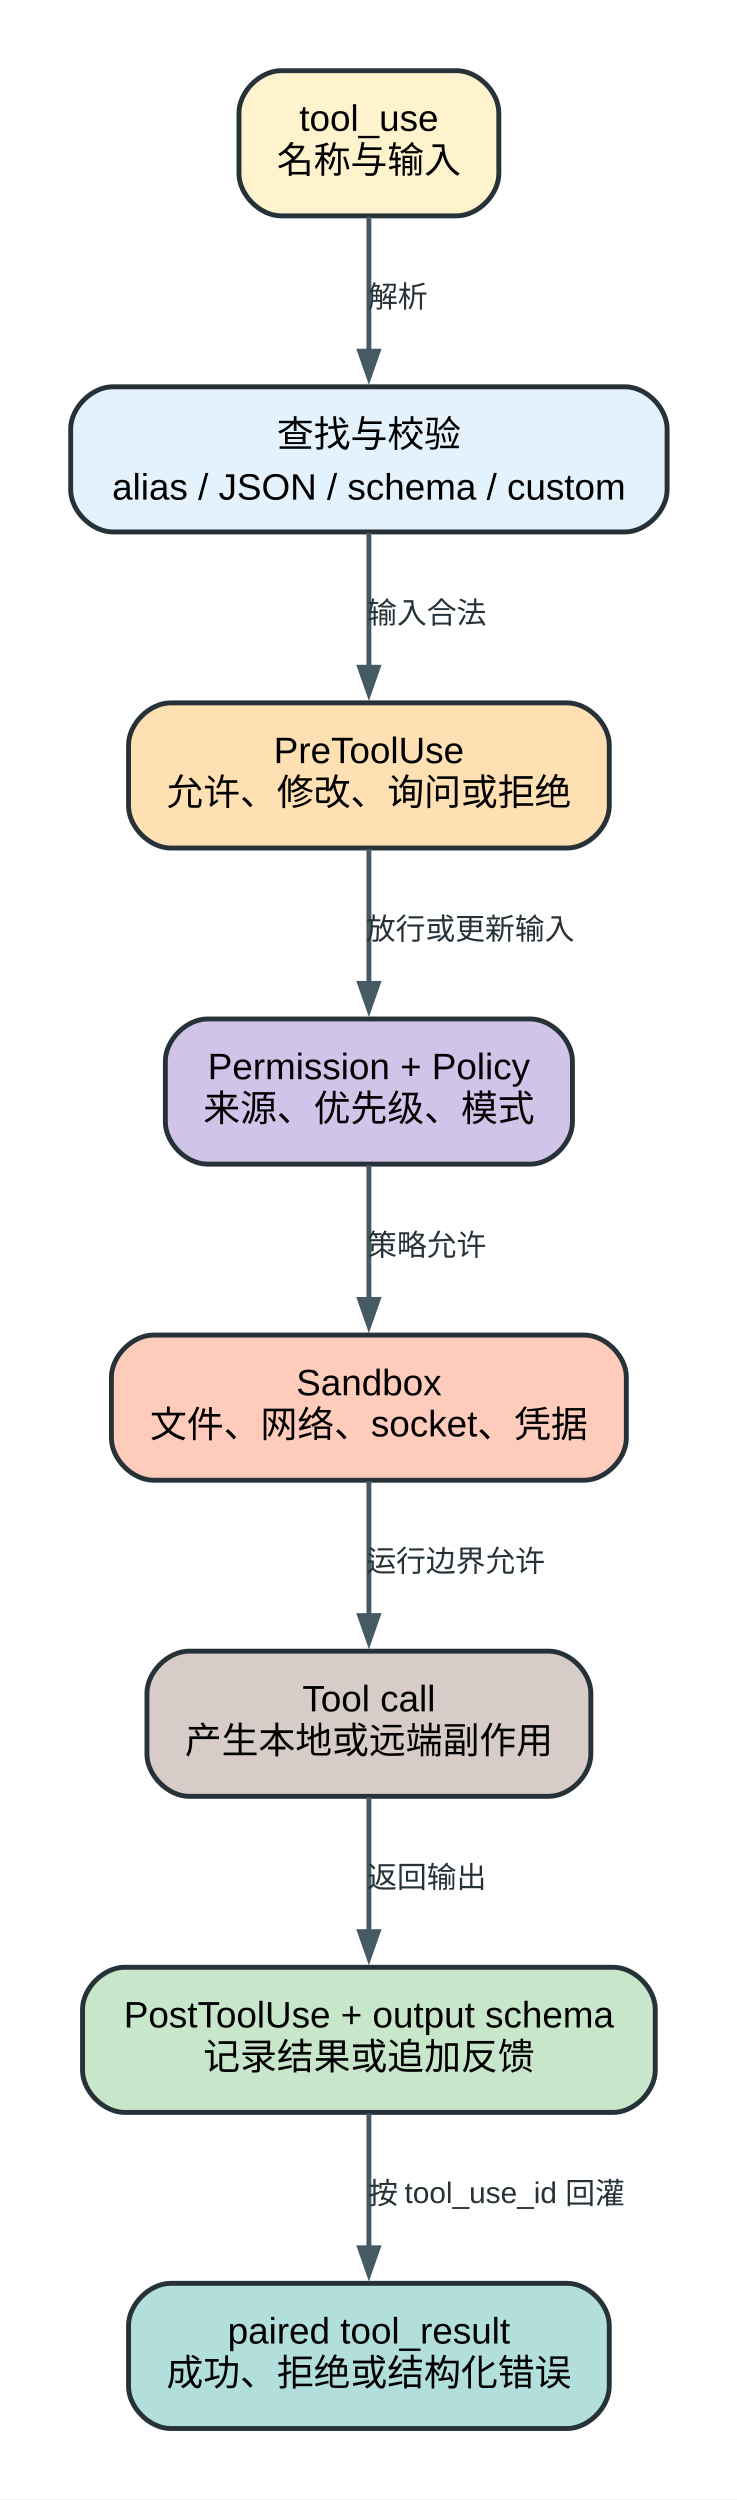
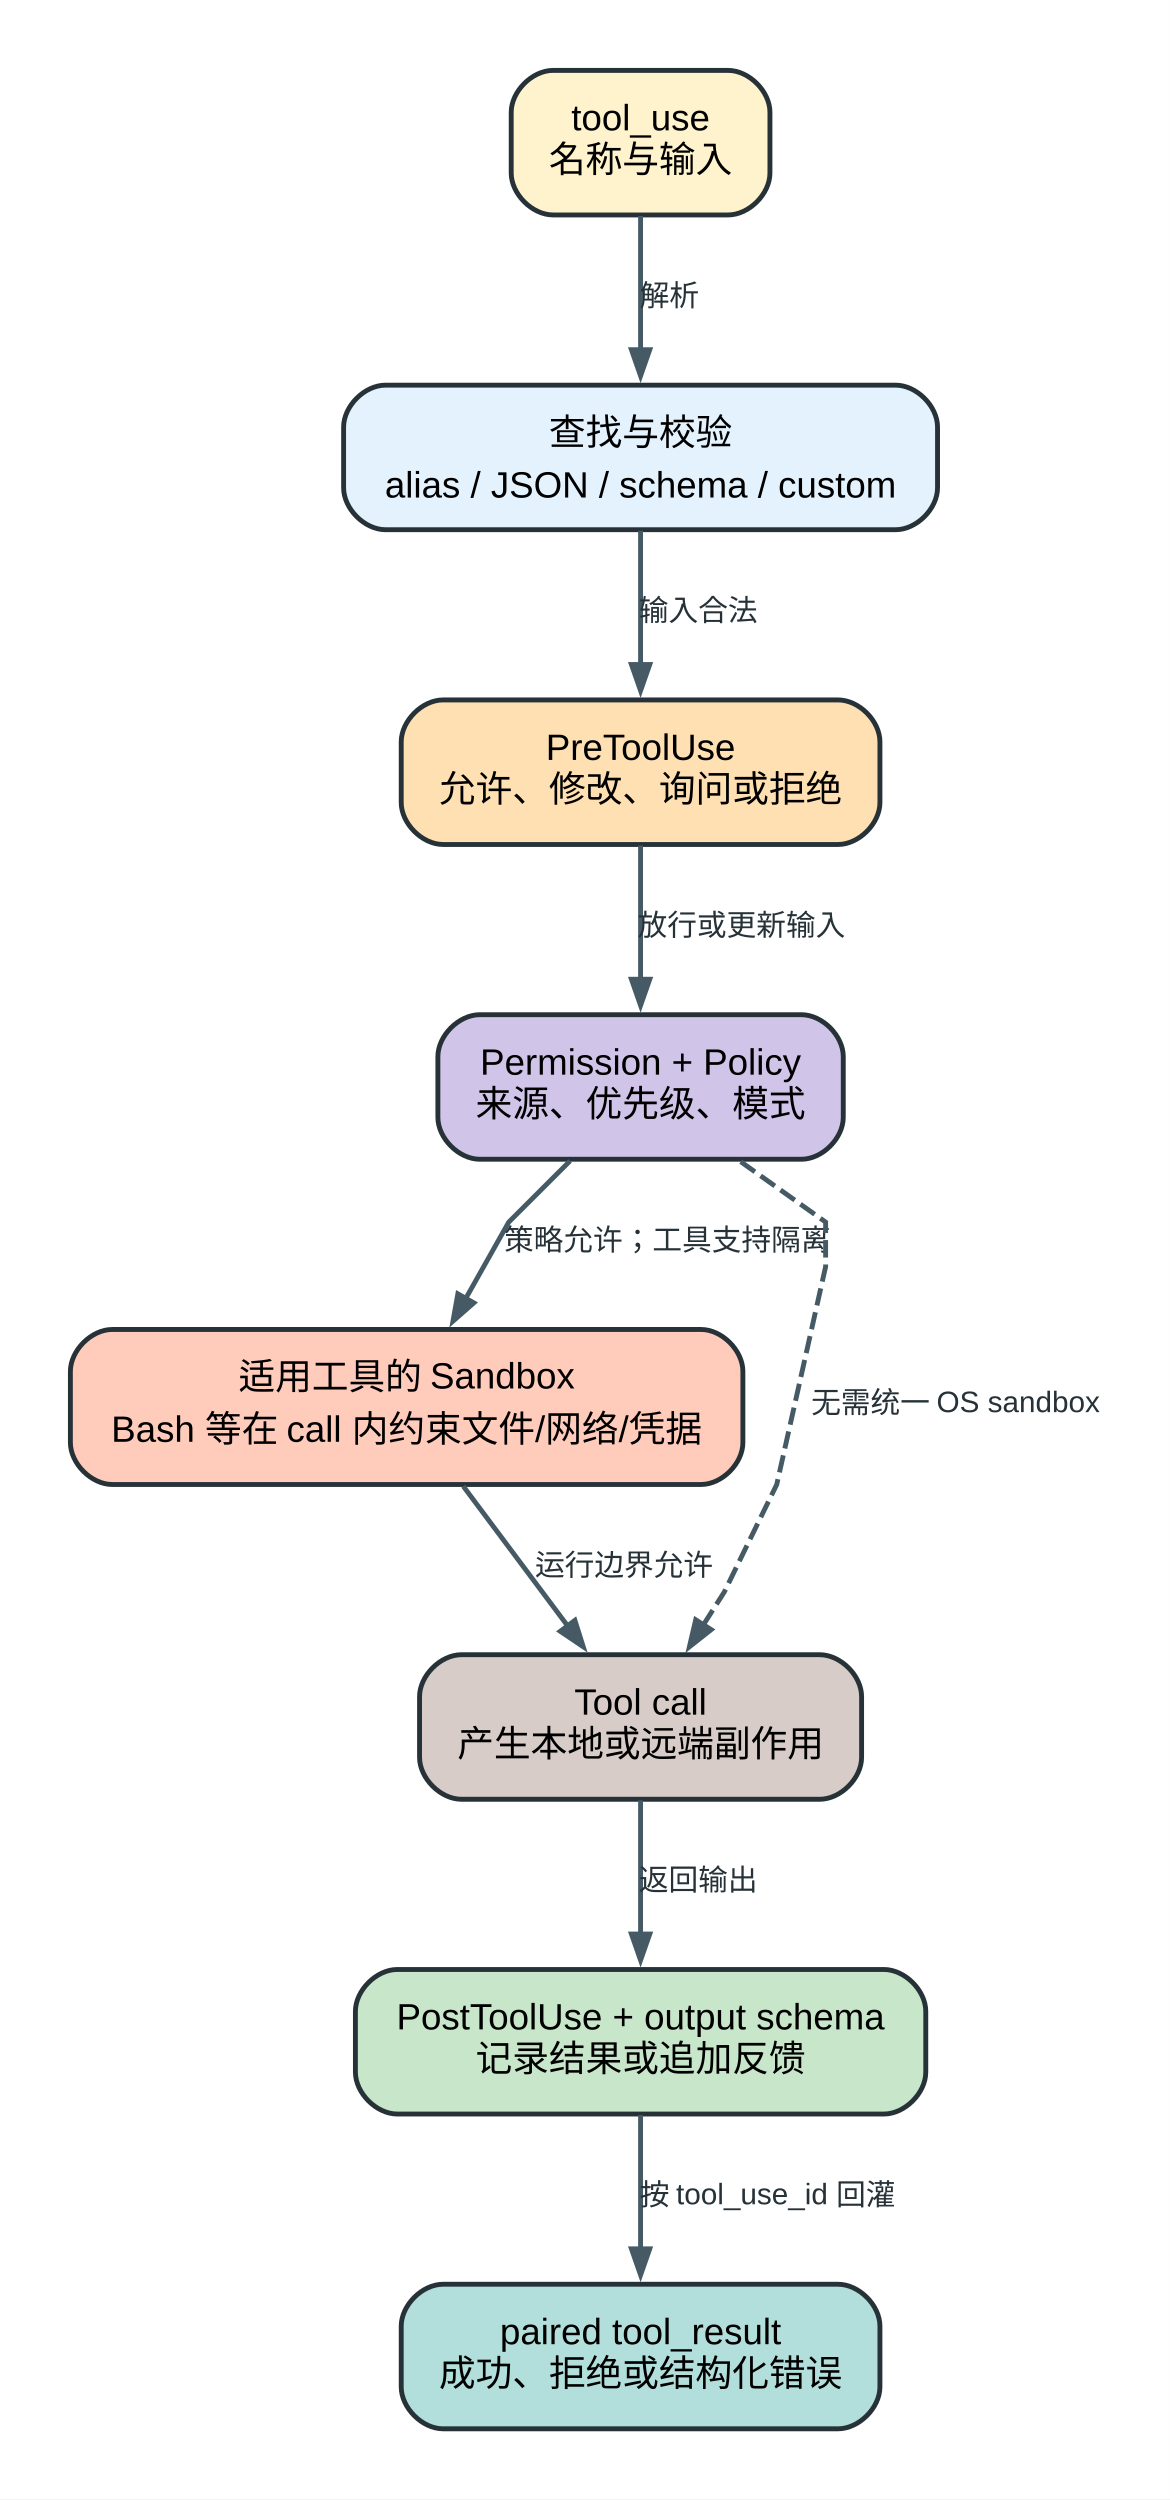
- <svg xmlns="http://www.w3.org/2000/svg" width="210pt" height="713pt" viewBox="0.00 0.00 210.00 713.00">
-   <g id="graph0" class="graph" transform="scale(1 1) rotate(0) translate(20.16 692.61)">
-     <polygon fill="#ffffff" stroke="none" points="-20.16,20.16 -20.16,-692.61 190.26,-692.61 190.26,20.16 -20.16,20.16" />
+ <svg xmlns="http://www.w3.org/2000/svg" width="335pt" height="716pt" viewBox="0.00 0.00 335.00 716.00">
+   <g id="graph0" class="graph" transform="scale(1 1) rotate(0) translate(20.16 695.61)">
+     <polygon fill="#ffffff" stroke="none" points="-20.16,20.16 -20.16,-695.61 314.91,-695.61 314.91,20.16 -20.16,20.16" />
    <g id="node1" class="node">
-       <path fill="#fff3cd" stroke="#263238" stroke-width="1.4" d="M110.1,-672.45C110.1,-672.45 60,-672.45 60,-672.45 54,-672.45 48,-666.45 48,-660.45 48,-660.45 48,-643.05 48,-643.05 48,-637.05 54,-631.05 60,-631.05 60,-631.05 110.1,-631.05 110.1,-631.05 116.1,-631.05 122.1,-637.05 122.1,-643.05 122.1,-643.05 122.1,-660.45 122.1,-660.45 122.1,-666.45 116.1,-672.45 110.1,-672.45" />
-       <text xml:space="preserve" text-anchor="middle" x="85.05" y="-655.28" font-family="Arial, PingFang SC, Microsoft YaHei" font-size="10.50">tool_use</text>
-       <text xml:space="preserve" text-anchor="middle" x="85.05" y="-643.28" font-family="Arial, PingFang SC, Microsoft YaHei" font-size="10.50">名称与输入</text>
+       <path fill="#fff3cd" stroke="#263238" stroke-width="1.4" d="M188.35,-675.45C188.35,-675.45 138.25,-675.45 138.25,-675.45 132.25,-675.45 126.25,-669.45 126.25,-663.45 126.25,-663.45 126.25,-646.05 126.25,-646.05 126.25,-640.05 132.25,-634.05 138.25,-634.05 138.25,-634.05 188.35,-634.05 188.35,-634.05 194.35,-634.05 200.35,-640.05 200.35,-646.05 200.35,-646.05 200.35,-663.45 200.35,-663.45 200.35,-669.45 194.35,-675.45 188.35,-675.45" />
+       <text xml:space="preserve" text-anchor="middle" x="163.3" y="-658.28" font-family="Arial, PingFang SC, Microsoft YaHei" font-size="10.50">tool_use</text>
+       <text xml:space="preserve" text-anchor="middle" x="163.3" y="-646.28" font-family="Arial, PingFang SC, Microsoft YaHei" font-size="10.50">名称与输入</text>
    </g>
    <g id="node2" class="node">
-       <path fill="#e3f2fd" stroke="#263238" stroke-width="1.4" d="M158.1,-582.3C158.1,-582.3 12,-582.3 12,-582.3 6,-582.3 0,-576.3 0,-570.3 0,-570.3 0,-552.9 0,-552.9 0,-546.9 6,-540.9 12,-540.9 12,-540.9 158.1,-540.9 158.1,-540.9 164.1,-540.9 170.1,-546.9 170.1,-552.9 170.1,-552.9 170.1,-570.3 170.1,-570.3 170.1,-576.3 164.1,-582.3 158.1,-582.3" />
-       <text xml:space="preserve" text-anchor="middle" x="85.05" y="-565.12" font-family="Arial, PingFang SC, Microsoft YaHei" font-size="10.50">查找与校验</text>
-       <text xml:space="preserve" text-anchor="middle" x="85.05" y="-550.12" font-family="Arial, PingFang SC, Microsoft YaHei" font-size="10.50">alias / JSON / schema / custom</text>
+       <path fill="#e3f2fd" stroke="#263238" stroke-width="1.4" d="M236.35,-585.3C236.35,-585.3 90.25,-585.3 90.25,-585.3 84.25,-585.3 78.25,-579.3 78.25,-573.3 78.25,-573.3 78.25,-555.9 78.25,-555.9 78.25,-549.9 84.25,-543.9 90.25,-543.9 90.25,-543.9 236.35,-543.9 236.35,-543.9 242.35,-543.9 248.35,-549.9 248.35,-555.9 248.35,-555.9 248.35,-573.3 248.35,-573.3 248.35,-579.3 242.35,-585.3 236.35,-585.3" />
+       <text xml:space="preserve" text-anchor="middle" x="163.3" y="-568.12" font-family="Arial, PingFang SC, Microsoft YaHei" font-size="10.50">查找与校验</text>
+       <text xml:space="preserve" text-anchor="middle" x="163.3" y="-553.12" font-family="Arial, PingFang SC, Microsoft YaHei" font-size="10.50">alias / JSON / schema / custom</text>
    </g>
    <g id="edge1" class="edge">
-       <path fill="none" stroke="#455a64" stroke-width="1.4" d="M85.05,-630.75C85.05,-619.33 85.05,-604.81 85.05,-592.11" />
-       <polygon fill="#455a64" stroke="#455a64" stroke-width="1.4" points="87.68,-592.45 85.05,-584.95 82.43,-592.45 87.68,-592.45" />
-       <text xml:space="preserve" text-anchor="middle" x="93.3" y="-604.98" font-family="Arial, PingFang SC, Microsoft YaHei" font-size="8.50" fill="#263238">解析</text>
+       <path fill="none" stroke="#455a64" stroke-width="1.4" d="M163.3,-633.75C163.3,-622.33 163.3,-607.81 163.3,-595.11" />
+       <polygon fill="#455a64" stroke="#455a64" stroke-width="1.4" points="165.93,-595.45 163.3,-587.95 160.68,-595.45 165.93,-595.45" />
+       <text xml:space="preserve" text-anchor="middle" x="171.55" y="-607.98" font-family="Arial, PingFang SC, Microsoft YaHei" font-size="8.50" fill="#263238">解析</text>
    </g>
    <g id="node3" class="node">
-       <path fill="#ffe0b2" stroke="#263238" stroke-width="1.4" d="M141.6,-492.15C141.6,-492.15 28.5,-492.15 28.5,-492.15 22.5,-492.15 16.5,-486.15 16.5,-480.15 16.5,-480.15 16.5,-462.75 16.5,-462.75 16.5,-456.75 22.5,-450.75 28.5,-450.75 28.5,-450.75 141.6,-450.75 141.6,-450.75 147.6,-450.75 153.6,-456.75 153.6,-462.75 153.6,-462.75 153.6,-480.15 153.6,-480.15 153.6,-486.15 147.6,-492.15 141.6,-492.15" />
-       <text xml:space="preserve" text-anchor="middle" x="85.05" y="-474.97" font-family="Arial, PingFang SC, Microsoft YaHei" font-size="10.50">PreToolUse</text>
-       <text xml:space="preserve" text-anchor="middle" x="85.05" y="-462.97" font-family="Arial, PingFang SC, Microsoft YaHei" font-size="10.50">允许、修改、询问或拒绝</text>
+       <path fill="#ffe0b2" stroke="#263238" stroke-width="1.4" d="M219.85,-495.15C219.85,-495.15 106.75,-495.15 106.75,-495.15 100.75,-495.15 94.75,-489.15 94.75,-483.15 94.75,-483.15 94.75,-465.75 94.75,-465.75 94.75,-459.75 100.75,-453.75 106.75,-453.75 106.75,-453.75 219.85,-453.75 219.85,-453.75 225.85,-453.75 231.85,-459.75 231.85,-465.75 231.85,-465.75 231.85,-483.15 231.85,-483.15 231.85,-489.15 225.85,-495.15 219.85,-495.15" />
+       <text xml:space="preserve" text-anchor="middle" x="163.3" y="-477.97" font-family="Arial, PingFang SC, Microsoft YaHei" font-size="10.50">PreToolUse</text>
+       <text xml:space="preserve" text-anchor="middle" x="163.3" y="-465.97" font-family="Arial, PingFang SC, Microsoft YaHei" font-size="10.50">允许、修改、询问或拒绝</text>
    </g>
    <g id="edge2" class="edge">
-       <path fill="none" stroke="#455a64" stroke-width="1.4" d="M85.05,-540.6C85.05,-529.18 85.05,-514.66 85.05,-501.96" />
-       <polygon fill="#455a64" stroke="#455a64" stroke-width="1.4" points="87.68,-502.3 85.05,-494.8 82.43,-502.3 87.68,-502.3" />
-       <text xml:space="preserve" text-anchor="middle" x="101.55" y="-514.82" font-family="Arial, PingFang SC, Microsoft YaHei" font-size="8.50" fill="#263238">输入合法</text>
+       <path fill="none" stroke="#455a64" stroke-width="1.4" d="M163.3,-543.6C163.3,-532.18 163.3,-517.66 163.3,-504.96" />
+       <polygon fill="#455a64" stroke="#455a64" stroke-width="1.4" points="165.93,-505.3 163.3,-497.8 160.68,-505.3 165.93,-505.3" />
+       <text xml:space="preserve" text-anchor="middle" x="179.8" y="-517.82" font-family="Arial, PingFang SC, Microsoft YaHei" font-size="8.50" fill="#263238">输入合法</text>
    </g>
    <g id="node4" class="node">
-       <path fill="#d1c4e9" stroke="#263238" stroke-width="1.4" d="M131.1,-402C131.1,-402 39,-402 39,-402 33,-402 27,-396 27,-390 27,-390 27,-372.6 27,-372.6 27,-366.6 33,-360.6 39,-360.6 39,-360.6 131.1,-360.6 131.1,-360.6 137.1,-360.6 143.1,-366.6 143.1,-372.6 143.1,-372.6 143.1,-390 143.1,-390 143.1,-396 137.1,-402 131.1,-402" />
-       <text xml:space="preserve" text-anchor="middle" x="85.05" y="-384.82" font-family="Arial, PingFang SC, Microsoft YaHei" font-size="10.50">Permission + Policy</text>
-       <text xml:space="preserve" text-anchor="middle" x="85.05" y="-372.82" font-family="Arial, PingFang SC, Microsoft YaHei" font-size="10.50">来源、优先级、模式</text>
+       <path fill="#d1c4e9" stroke="#263238" stroke-width="1.4" d="M209.35,-405C209.35,-405 117.25,-405 117.25,-405 111.25,-405 105.25,-399 105.25,-393 105.25,-393 105.25,-375.6 105.25,-375.6 105.25,-369.6 111.25,-363.6 117.25,-363.6 117.25,-363.6 209.35,-363.6 209.35,-363.6 215.35,-363.6 221.35,-369.6 221.35,-375.6 221.35,-375.6 221.35,-393 221.35,-393 221.35,-399 215.35,-405 209.35,-405" />
+       <text xml:space="preserve" text-anchor="middle" x="163.3" y="-387.82" font-family="Arial, PingFang SC, Microsoft YaHei" font-size="10.50">Permission + Policy</text>
+       <text xml:space="preserve" text-anchor="middle" x="163.3" y="-375.82" font-family="Arial, PingFang SC, Microsoft YaHei" font-size="10.50">来源、优先级、模式</text>
    </g>
    <g id="edge3" class="edge">
-       <path fill="none" stroke="#455a64" stroke-width="1.4" d="M85.05,-450.45C85.05,-439.03 85.05,-424.51 85.05,-411.81" />
-       <polygon fill="#455a64" stroke="#455a64" stroke-width="1.4" points="87.68,-412.15 85.05,-404.65 82.43,-412.15 87.68,-412.15" />
-       <text xml:space="preserve" text-anchor="middle" x="113.92" y="-424.67" font-family="Arial, PingFang SC, Microsoft YaHei" font-size="8.50" fill="#263238">放行或更新输入</text>
+       <path fill="none" stroke="#455a64" stroke-width="1.4" d="M163.3,-453.45C163.3,-442.03 163.3,-427.51 163.3,-414.81" />
+       <polygon fill="#455a64" stroke="#455a64" stroke-width="1.4" points="165.93,-415.15 163.3,-407.65 160.68,-415.15 165.93,-415.15" />
+       <text xml:space="preserve" text-anchor="middle" x="192.18" y="-427.67" font-family="Arial, PingFang SC, Microsoft YaHei" font-size="8.50" fill="#263238">放行或更新输入</text>
    </g>
    <g id="node5" class="node">
-       <path fill="#ffccbc" stroke="#263238" stroke-width="1.4" d="M146.47,-311.85C146.47,-311.85 23.62,-311.85 23.62,-311.85 17.62,-311.85 11.62,-305.85 11.62,-299.85 11.62,-299.85 11.62,-282.45 11.62,-282.45 11.62,-276.45 17.62,-270.45 23.62,-270.45 23.62,-270.45 146.47,-270.45 146.47,-270.45 152.47,-270.45 158.47,-276.45 158.47,-282.45 158.47,-282.45 158.47,-299.85 158.47,-299.85 158.47,-305.85 152.47,-311.85 146.47,-311.85" />
-       <text xml:space="preserve" text-anchor="middle" x="85.05" y="-294.67" font-family="Arial, PingFang SC, Microsoft YaHei" font-size="10.50">Sandbox</text>
-       <text xml:space="preserve" text-anchor="middle" x="85.05" y="-282.67" font-family="Arial, PingFang SC, Microsoft YaHei" font-size="10.50">文件、网络、socket、凭据</text>
+       <path fill="#ffccbc" stroke="#263238" stroke-width="1.4" d="M180.6,-314.85C180.6,-314.85 12,-314.85 12,-314.85 6,-314.85 0,-308.85 0,-302.85 0,-302.85 0,-282.45 0,-282.45 0,-276.45 6,-270.45 12,-270.45 12,-270.45 180.6,-270.45 180.6,-270.45 186.6,-270.45 192.6,-276.45 192.6,-282.45 192.6,-282.45 192.6,-302.85 192.6,-302.85 192.6,-308.85 186.6,-314.85 180.6,-314.85" />
+       <text xml:space="preserve" text-anchor="middle" x="96.3" y="-297.67" font-family="Arial, PingFang SC, Microsoft YaHei" font-size="10.50">适用工具的 Sandbox</text>
+       <text xml:space="preserve" text-anchor="middle" x="96.3" y="-282.67" font-family="Arial, PingFang SC, Microsoft YaHei" font-size="10.50">Bash 等在 call 内约束文件/网络/凭据</text>
    </g>
    <g id="edge4" class="edge">
-       <path fill="none" stroke="#455a64" stroke-width="1.4" d="M85.05,-360.3C85.05,-348.88 85.05,-334.36 85.05,-321.66" />
-       <polygon fill="#455a64" stroke="#455a64" stroke-width="1.4" points="87.68,-322 85.05,-314.5 82.43,-322 87.68,-322" />
-       <text xml:space="preserve" text-anchor="middle" x="101.55" y="-334.52" font-family="Arial, PingFang SC, Microsoft YaHei" font-size="8.50" fill="#263238">策略允许</text>
+       <path fill="none" stroke="#455a64" stroke-width="1.4" d="M143.1,-363.13C134.12,-354.16 125.55,-345.6 125.55,-345.6 125.55,-345.6 119.61,-335.05 113.08,-323.46" />
+       <polygon fill="#455a64" stroke="#455a64" stroke-width="1.4" points="115.54,-322.47 109.57,-317.23 110.97,-325.05 115.54,-322.47" />
+       <text xml:space="preserve" text-anchor="middle" x="170.93" y="-337.52" font-family="Arial, PingFang SC, Microsoft YaHei" font-size="8.50" fill="#263238">策略允许；工具支持隔离</text>
    </g>
    <g id="node6" class="node">
-       <path fill="#d7ccc8" stroke="#263238" stroke-width="1.4" d="M136.35,-221.7C136.35,-221.7 33.75,-221.7 33.75,-221.7 27.75,-221.7 21.75,-215.7 21.75,-209.7 21.75,-209.7 21.75,-192.3 21.75,-192.3 21.75,-186.3 27.75,-180.3 33.75,-180.3 33.75,-180.3 136.35,-180.3 136.35,-180.3 142.35,-180.3 148.35,-186.3 148.35,-192.3 148.35,-192.3 148.35,-209.7 148.35,-209.7 148.35,-215.7 142.35,-221.7 136.35,-221.7" />
-       <text xml:space="preserve" text-anchor="middle" x="85.05" y="-204.53" font-family="Arial, PingFang SC, Microsoft YaHei" font-size="10.50">Tool call</text>
-       <text xml:space="preserve" text-anchor="middle" x="85.05" y="-192.53" font-family="Arial, PingFang SC, Microsoft YaHei" font-size="10.50">产生本地或远端副作用</text>
+       <path fill="#d7ccc8" stroke="#263238" stroke-width="1.4" d="M214.6,-221.7C214.6,-221.7 112,-221.7 112,-221.7 106,-221.7 100,-215.7 100,-209.7 100,-209.7 100,-192.3 100,-192.3 100,-186.3 106,-180.3 112,-180.3 112,-180.3 214.6,-180.3 214.6,-180.3 220.6,-180.3 226.6,-186.3 226.6,-192.3 226.6,-192.3 226.6,-209.7 226.6,-209.7 226.6,-215.7 220.6,-221.7 214.6,-221.7" />
+       <text xml:space="preserve" text-anchor="middle" x="163.3" y="-204.53" font-family="Arial, PingFang SC, Microsoft YaHei" font-size="10.50">Tool call</text>
+       <text xml:space="preserve" text-anchor="middle" x="163.3" y="-192.53" font-family="Arial, PingFang SC, Microsoft YaHei" font-size="10.50">产生本地或远端副作用</text>
    </g>
    <g id="edge5" class="edge">
-       <path fill="none" stroke="#455a64" stroke-width="1.4" d="M85.05,-270.15C85.05,-258.73 85.05,-244.21 85.05,-231.51" />
-       <polygon fill="#455a64" stroke="#455a64" stroke-width="1.4" points="87.68,-231.85 85.05,-224.35 82.43,-231.85 87.68,-231.85" />
-       <text xml:space="preserve" text-anchor="middle" x="109.8" y="-244.38" font-family="Arial, PingFang SC, Microsoft YaHei" font-size="8.50" fill="#263238">运行边界允许</text>
+       <path fill="none" stroke="#455a64" stroke-width="1.4" stroke-dasharray="5,2" d="M191.97,-362.91C204.46,-354.02 216.3,-345.6 216.3,-345.6 216.3,-345.6 216.3,-332.85 216.3,-332.85 216.3,-332.85 202.3,-270.45 202.3,-270.45 202.3,-270.45 187.3,-239.7 187.3,-239.7 187.3,-239.7 184.72,-235.65 181.26,-230.21" />
+       <polygon fill="#455a64" stroke="#455a64" stroke-width="1.4" points="183.52,-228.88 177.28,-223.96 179.09,-231.7 183.52,-228.88" />
+       <text xml:space="preserve" text-anchor="middle" x="253.5" y="-290.95" font-family="Arial, PingFang SC, Microsoft YaHei" font-size="8.50" fill="#263238">无需统一 OS sandbox</text>
+     </g>
+     <g id="edge6" class="edge">
+       <path fill="none" stroke="#455a64" stroke-width="1.4" d="M112.52,-269.95C121.5,-257.93 132.76,-242.86 142.4,-229.97" />
+       <polygon fill="#455a64" stroke="#455a64" stroke-width="1.4" points="144.49,-231.55 146.88,-223.97 140.29,-228.41 144.49,-231.55" />
+       <text xml:space="preserve" text-anchor="middle" x="158.56" y="-244.38" font-family="Arial, PingFang SC, Microsoft YaHei" font-size="8.50" fill="#263238">运行边界允许</text>
    </g>
    <g id="node7" class="node">
-       <path fill="#c8e6c9" stroke="#263238" stroke-width="1.4" d="M154.72,-131.55C154.72,-131.55 15.38,-131.55 15.38,-131.55 9.38,-131.55 3.38,-125.55 3.38,-119.55 3.38,-119.55 3.38,-102.15 3.38,-102.15 3.38,-96.15 9.38,-90.15 15.38,-90.15 15.38,-90.15 154.72,-90.15 154.72,-90.15 160.72,-90.15 166.72,-96.15 166.72,-102.15 166.72,-102.15 166.72,-119.55 166.72,-119.55 166.72,-125.55 160.72,-131.55 154.72,-131.55" />
-       <text xml:space="preserve" text-anchor="middle" x="85.05" y="-114.38" font-family="Arial, PingFang SC, Microsoft YaHei" font-size="10.50">PostToolUse + output schema</text>
-       <text xml:space="preserve" text-anchor="middle" x="85.05" y="-102.38" font-family="Arial, PingFang SC, Microsoft YaHei" font-size="10.50">记录结果或追加反馈</text>
+       <path fill="#c8e6c9" stroke="#263238" stroke-width="1.4" d="M232.98,-131.55C232.98,-131.55 93.62,-131.55 93.62,-131.55 87.62,-131.55 81.63,-125.55 81.63,-119.55 81.63,-119.55 81.63,-102.15 81.63,-102.15 81.63,-96.15 87.63,-90.15 93.63,-90.15 93.63,-90.15 232.98,-90.15 232.98,-90.15 238.98,-90.15 244.98,-96.15 244.98,-102.15 244.98,-102.15 244.98,-119.55 244.98,-119.55 244.98,-125.55 238.98,-131.55 232.98,-131.55" />
+       <text xml:space="preserve" text-anchor="middle" x="163.3" y="-114.38" font-family="Arial, PingFang SC, Microsoft YaHei" font-size="10.50">PostToolUse + output schema</text>
+       <text xml:space="preserve" text-anchor="middle" x="163.3" y="-102.38" font-family="Arial, PingFang SC, Microsoft YaHei" font-size="10.50">记录结果或追加反馈</text>
    </g>
-     <g id="edge6" class="edge">
-       <path fill="none" stroke="#455a64" stroke-width="1.4" d="M85.05,-180C85.05,-168.58 85.05,-154.06 85.05,-141.36" />
-       <polygon fill="#455a64" stroke="#455a64" stroke-width="1.4" points="87.68,-141.7 85.05,-134.2 82.43,-141.7 87.68,-141.7" />
-       <text xml:space="preserve" text-anchor="middle" x="101.55" y="-154.23" font-family="Arial, PingFang SC, Microsoft YaHei" font-size="8.50" fill="#263238">返回输出</text>
+     <g id="edge7" class="edge">
+       <path fill="none" stroke="#455a64" stroke-width="1.4" d="M163.3,-180C163.3,-168.58 163.3,-154.06 163.3,-141.36" />
+       <polygon fill="#455a64" stroke="#455a64" stroke-width="1.4" points="165.93,-141.7 163.3,-134.2 160.68,-141.7 165.93,-141.7" />
+       <text xml:space="preserve" text-anchor="middle" x="179.8" y="-154.23" font-family="Arial, PingFang SC, Microsoft YaHei" font-size="8.50" fill="#263238">返回输出</text>
    </g>
    <g id="node8" class="node">
-       <path fill="#b2dfdb" stroke="#263238" stroke-width="1.4" d="M141.6,-41.4C141.6,-41.4 28.5,-41.4 28.5,-41.4 22.5,-41.4 16.5,-35.4 16.5,-29.4 16.5,-29.4 16.5,-12 16.5,-12 16.5,-6 22.5,0 28.5,0 28.5,0 141.6,0 141.6,0 147.6,0 153.6,-6 153.6,-12 153.6,-12 153.6,-29.4 153.6,-29.4 153.6,-35.4 147.6,-41.4 141.6,-41.4" />
-       <text xml:space="preserve" text-anchor="middle" x="85.05" y="-24.23" font-family="Arial, PingFang SC, Microsoft YaHei" font-size="10.50">paired tool_result</text>
-       <text xml:space="preserve" text-anchor="middle" x="85.05" y="-12.23" font-family="Arial, PingFang SC, Microsoft YaHei" font-size="10.50">成功、拒绝或结构化错误</text>
+       <path fill="#b2dfdb" stroke="#263238" stroke-width="1.4" d="M219.85,-41.4C219.85,-41.4 106.75,-41.4 106.75,-41.4 100.75,-41.4 94.75,-35.4 94.75,-29.4 94.75,-29.4 94.75,-12 94.75,-12 94.75,-6 100.75,0 106.75,0 106.75,0 219.85,0 219.85,0 225.85,0 231.85,-6 231.85,-12 231.85,-12 231.85,-29.4 231.85,-29.4 231.85,-35.4 225.85,-41.4 219.85,-41.4" />
+       <text xml:space="preserve" text-anchor="middle" x="163.3" y="-24.23" font-family="Arial, PingFang SC, Microsoft YaHei" font-size="10.50">paired tool_result</text>
+       <text xml:space="preserve" text-anchor="middle" x="163.3" y="-12.23" font-family="Arial, PingFang SC, Microsoft YaHei" font-size="10.50">成功、拒绝或结构化错误</text>
    </g>
-     <g id="edge7" class="edge">
-       <path fill="none" stroke="#455a64" stroke-width="1.4" d="M85.05,-89.85C85.05,-78.43 85.05,-63.91 85.05,-51.21" />
-       <polygon fill="#455a64" stroke="#455a64" stroke-width="1.4" points="87.68,-51.55 85.05,-44.05 82.43,-51.55 87.68,-51.55" />
-       <text xml:space="preserve" text-anchor="middle" x="121.42" y="-64.08" font-family="Arial, PingFang SC, Microsoft YaHei" font-size="8.50" fill="#263238">按 tool_use_id 回灌</text>
+     <g id="edge8" class="edge">
+       <path fill="none" stroke="#455a64" stroke-width="1.4" d="M163.3,-89.85C163.3,-78.43 163.3,-63.91 163.3,-51.21" />
+       <polygon fill="#455a64" stroke="#455a64" stroke-width="1.4" points="165.93,-51.55 163.3,-44.05 160.68,-51.55 165.93,-51.55" />
+       <text xml:space="preserve" text-anchor="middle" x="199.68" y="-64.08" font-family="Arial, PingFang SC, Microsoft YaHei" font-size="8.50" fill="#263238">按 tool_use_id 回灌</text>
    </g>
  </g>
</svg>
